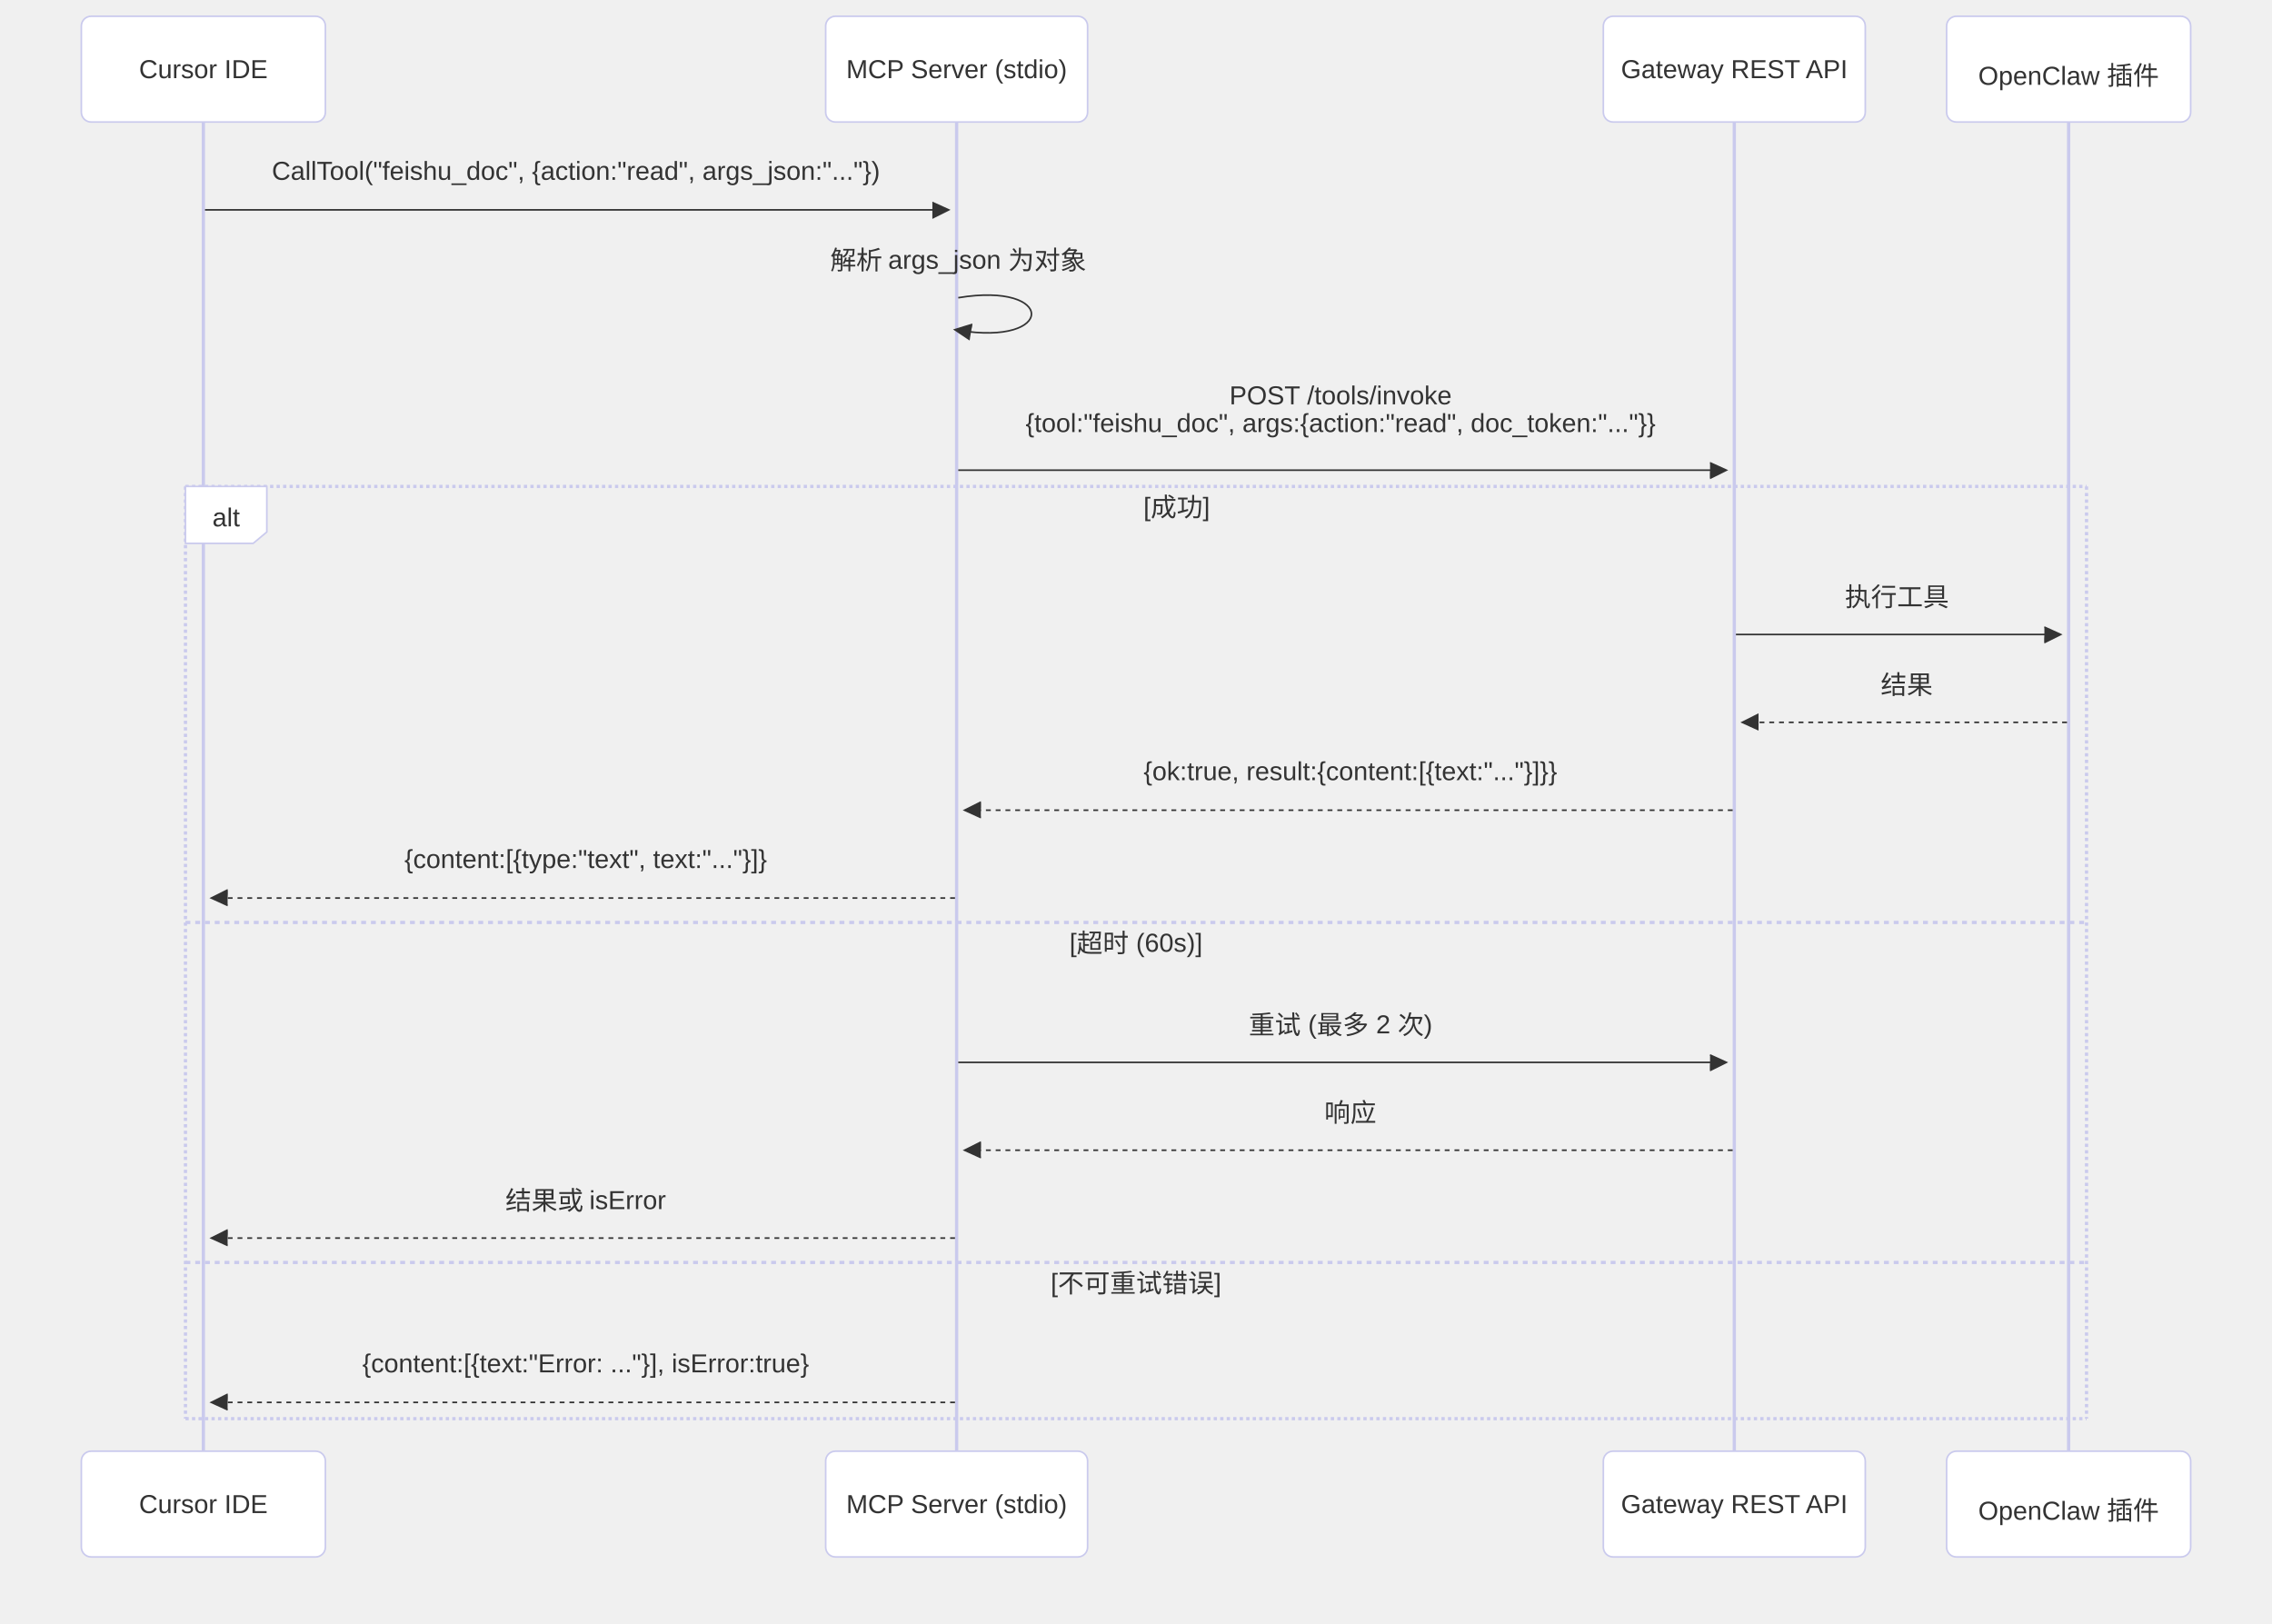
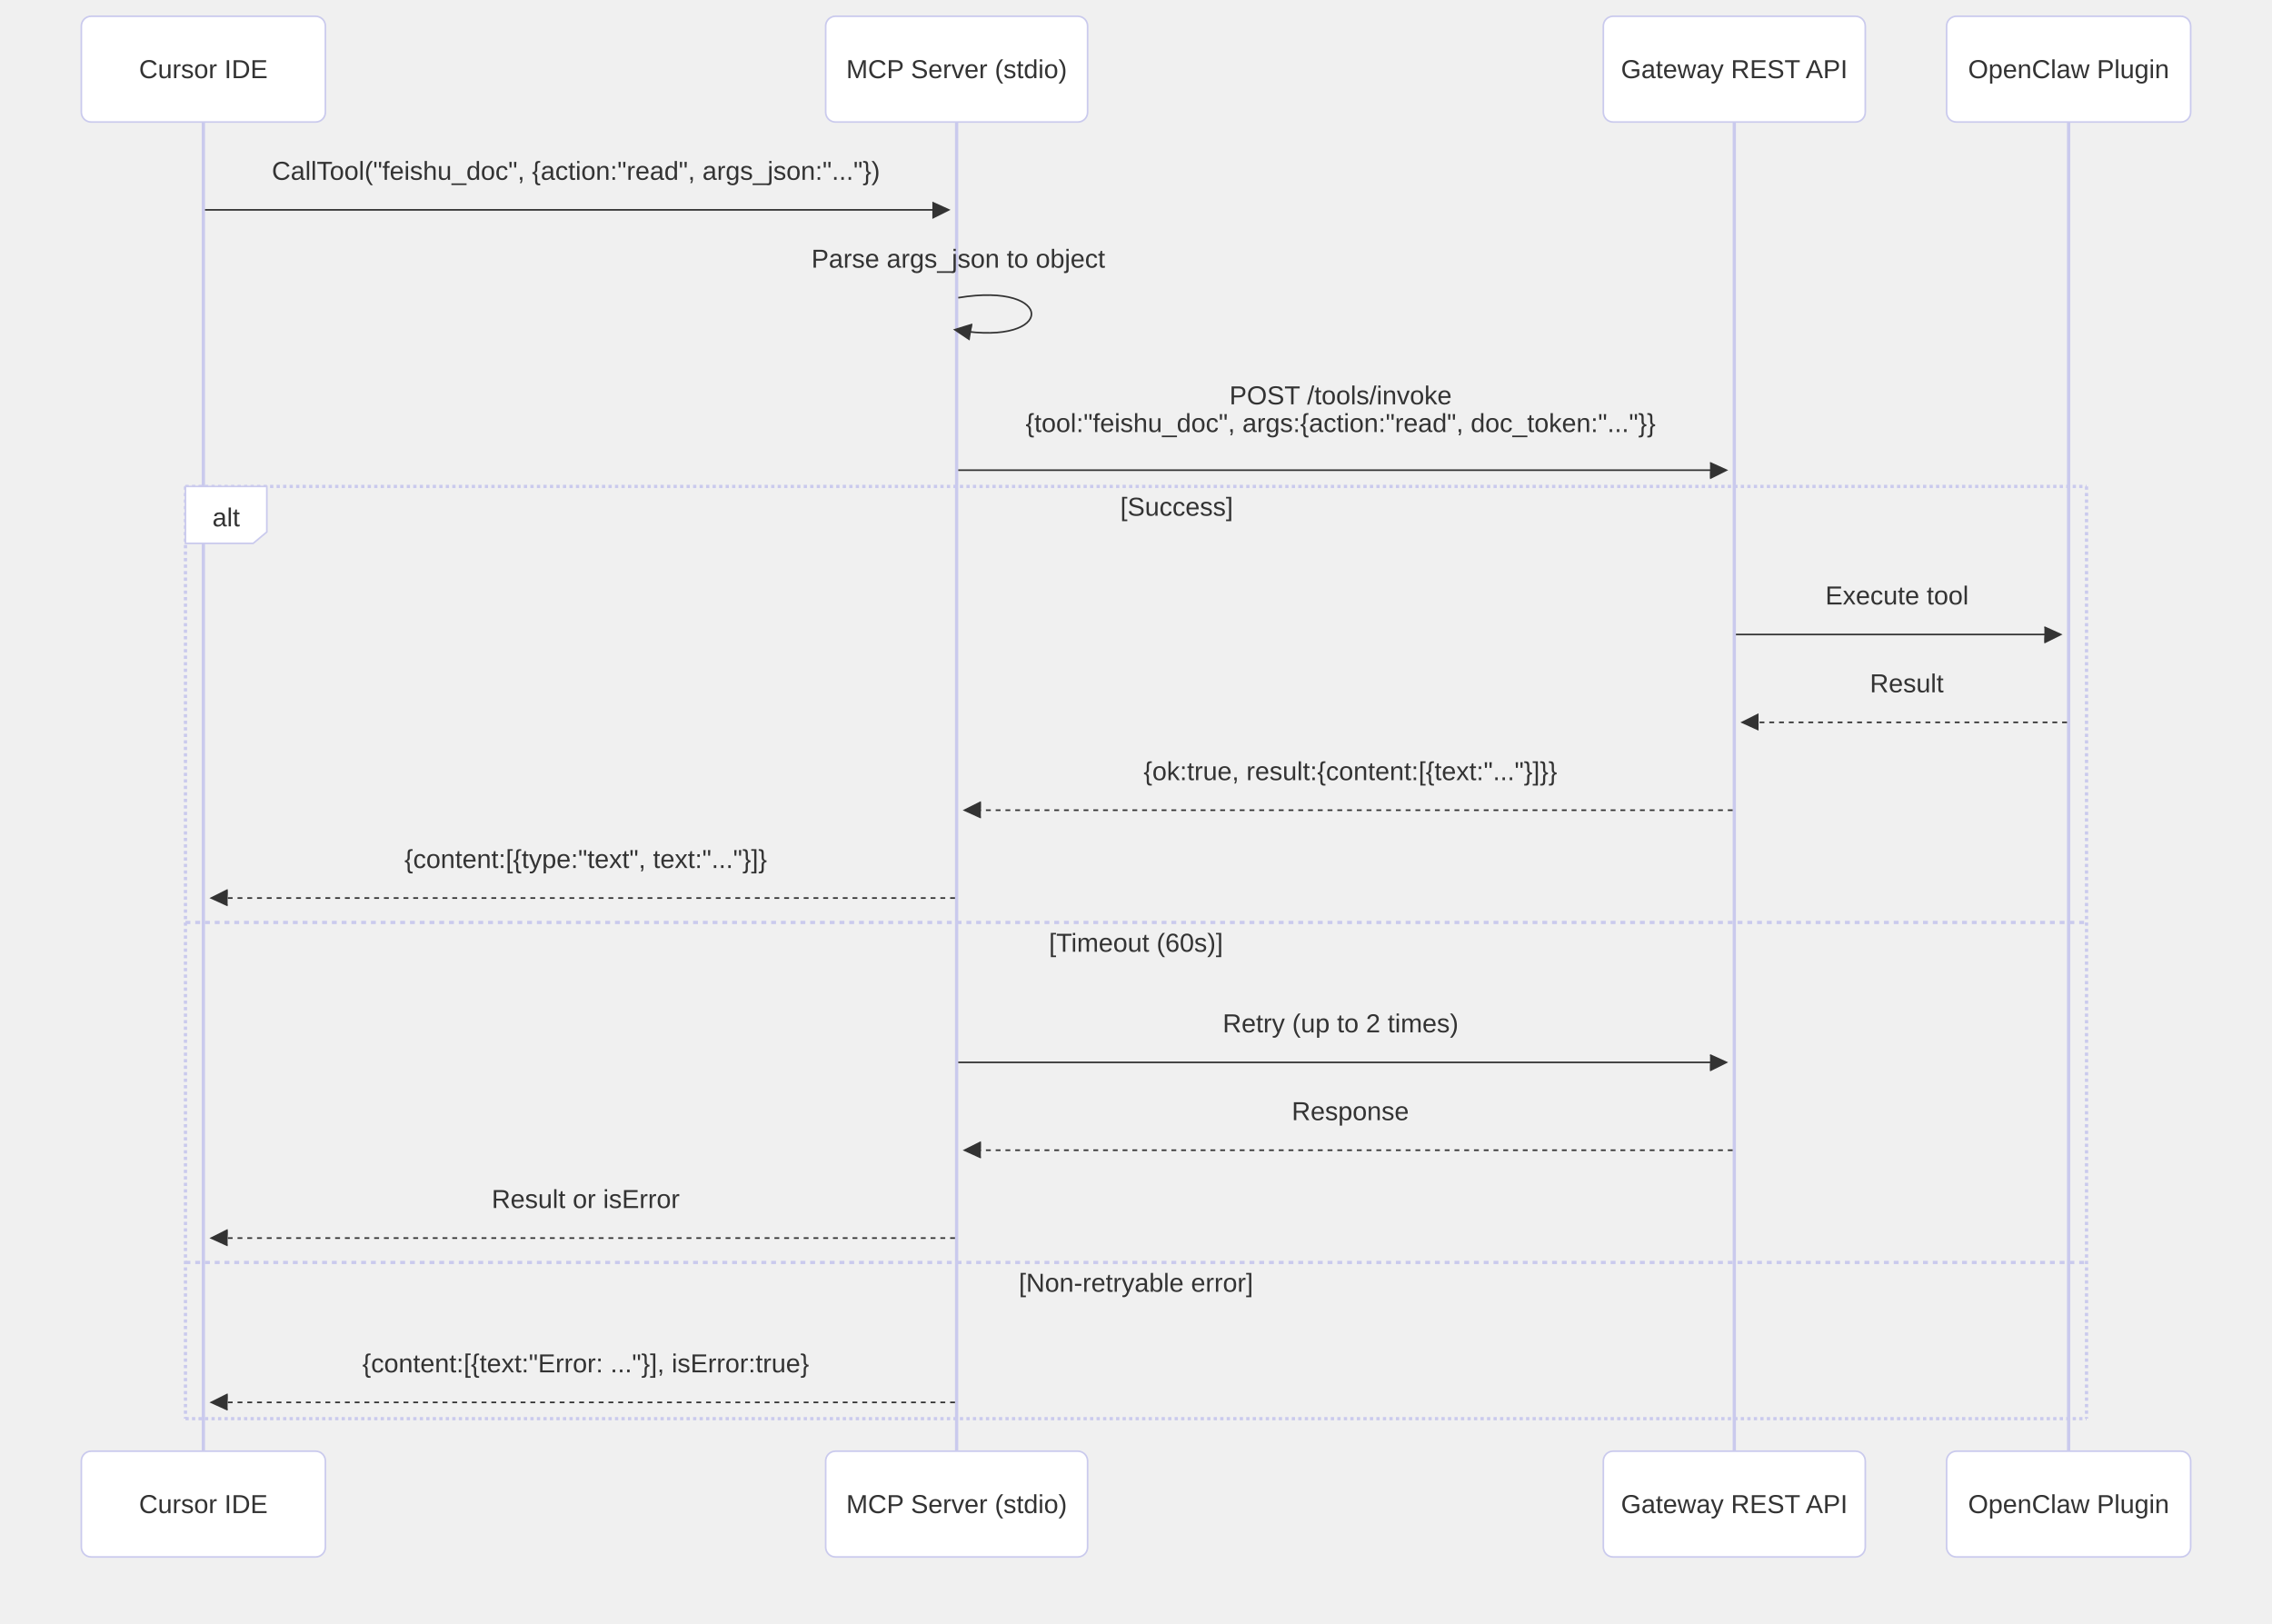
- <svg xmlns="http://www.w3.org/2000/svg" id="mermaid-97595858-494c-4d6f-bed1-f0aa201afa20" width="1396.5" style="" viewBox="-50 -10 1396.5 998" height="998">
+ <svg xmlns="http://www.w3.org/2000/svg" id="mermaid-1c41284b-ba5e-426a-b0f7-d9464cb87051" width="1396.5" style="" viewBox="-50 -10 1396.5 998" height="998">
  <g>
    <rect x="1146.5" y="882" fill="#eaeaea" stroke="#666" width="150" height="65" name="Plugin" rx="6" ry="6" class="actor actor-bottom" data-look="neo" />
    <text x="1221.5" y="914.5" dominant-baseline="central" alignment-baseline="central" class="actor actor-box" style="text-anchor: middle; font-size: 16px; font-weight: 400;">
-       <tspan x="1221.5" dy="0">OpenClaw 插件</tspan>
+       <tspan x="1221.5" dy="0">OpenClaw Plugin</tspan>
    </text>
  </g>
  <g>
    <rect x="935.5" y="882" fill="#eaeaea" stroke="#666" width="161" height="65" name="GW" rx="6" ry="6" class="actor actor-bottom" data-look="neo" />
    <text x="1016" y="914.5" dominant-baseline="central" alignment-baseline="central" class="actor actor-box" style="text-anchor: middle; font-size: 16px; font-weight: 400;">
      <tspan x="1016" dy="0">Gateway REST API</tspan>
    </text>
  </g>
  <g>
    <rect x="457.5" y="882" fill="#eaeaea" stroke="#666" width="161" height="65" name="MCP" rx="6" ry="6" class="actor actor-bottom" data-look="neo" />
    <text x="538" y="914.5" dominant-baseline="central" alignment-baseline="central" class="actor actor-box" style="text-anchor: middle; font-size: 16px; font-weight: 400;">
      <tspan x="538" dy="0">MCP Server (stdio)</tspan>
    </text>
  </g>
  <g>
    <rect x="0" y="882" fill="#eaeaea" stroke="#666" width="150" height="65" name="C" rx="6" ry="6" class="actor actor-bottom" data-look="neo" />
    <text x="75" y="914.5" dominant-baseline="central" alignment-baseline="central" class="actor actor-box" style="text-anchor: middle; font-size: 16px; font-weight: 400;">
      <tspan x="75" dy="0">Cursor IDE</tspan>
    </text>
  </g>
  <g>
    <line id="actor3" x1="1221.5" y1="65" x2="1221.5" y2="882" class="actor-line 200" stroke-width="0.5px" stroke="#999" name="Plugin" />
    <g id="root-3" data-look="neo">
      <rect x="1146.5" y="0" fill="#eaeaea" stroke="#666" width="150" height="65" name="Plugin" rx="6" ry="6" class="actor actor-top" data-look="neo" />
      <text x="1221.5" y="32.5" dominant-baseline="central" alignment-baseline="central" class="actor actor-box" style="text-anchor: middle; font-size: 16px; font-weight: 400;">
-         <tspan x="1221.5" dy="0">OpenClaw 插件</tspan>
+         <tspan x="1221.5" dy="0">OpenClaw Plugin</tspan>
      </text>
    </g>
  </g>
  <g>
    <line id="actor2" x1="1016" y1="65" x2="1016" y2="882" class="actor-line 200" stroke-width="0.5px" stroke="#999" name="GW" />
    <g id="root-2" data-look="neo">
      <rect x="935.5" y="0" fill="#eaeaea" stroke="#666" width="161" height="65" name="GW" rx="6" ry="6" class="actor actor-top" data-look="neo" />
      <text x="1016" y="32.5" dominant-baseline="central" alignment-baseline="central" class="actor actor-box" style="text-anchor: middle; font-size: 16px; font-weight: 400;">
        <tspan x="1016" dy="0">Gateway REST API</tspan>
      </text>
    </g>
  </g>
  <g>
    <line id="actor1" x1="538" y1="65" x2="538" y2="882" class="actor-line 200" stroke-width="0.5px" stroke="#999" name="MCP" />
    <g id="root-1" data-look="neo">
      <rect x="457.5" y="0" fill="#eaeaea" stroke="#666" width="161" height="65" name="MCP" rx="6" ry="6" class="actor actor-top" data-look="neo" />
      <text x="538" y="32.5" dominant-baseline="central" alignment-baseline="central" class="actor actor-box" style="text-anchor: middle; font-size: 16px; font-weight: 400;">
        <tspan x="538" dy="0">MCP Server (stdio)</tspan>
      </text>
    </g>
  </g>
  <g>
    <line id="actor0" x1="75" y1="65" x2="75" y2="882" class="actor-line 200" stroke-width="0.5px" stroke="#999" name="C" />
    <g id="root-0" data-look="neo">
      <rect x="0" y="0" fill="#eaeaea" stroke="#666" width="150" height="65" name="C" rx="6" ry="6" class="actor actor-top" data-look="neo" />
      <text x="75" y="32.5" dominant-baseline="central" alignment-baseline="central" class="actor actor-box" style="text-anchor: middle; font-size: 16px; font-weight: 400;">
        <tspan x="75" dy="0">Cursor IDE</tspan>
      </text>
    </g>
  </g>
-   <style>#mermaid-97595858-494c-4d6f-bed1-f0aa201afa20{font-family:arial,sans-serif;font-size:14px;fill:#333;}#mermaid-97595858-494c-4d6f-bed1-f0aa201afa20 .edge-animation-slow{stroke-dasharray:9,5!important;stroke-dashoffset:900;stroke-linecap:round;}#mermaid-97595858-494c-4d6f-bed1-f0aa201afa20 .edge-animation-fast{stroke-dasharray:9,5!important;stroke-dashoffset:900;stroke-linecap:round;}#mermaid-97595858-494c-4d6f-bed1-f0aa201afa20 .error-icon{fill:#ffffff;}#mermaid-97595858-494c-4d6f-bed1-f0aa201afa20 .error-text{fill:#000000;stroke:#000000;}#mermaid-97595858-494c-4d6f-bed1-f0aa201afa20 .edge-thickness-normal{stroke-width:1px;}#mermaid-97595858-494c-4d6f-bed1-f0aa201afa20 .edge-thickness-thick{stroke-width:3.5px;}#mermaid-97595858-494c-4d6f-bed1-f0aa201afa20 .edge-pattern-solid{stroke-dasharray:0;}#mermaid-97595858-494c-4d6f-bed1-f0aa201afa20 .edge-thickness-invisible{stroke-width:0;fill:none;}#mermaid-97595858-494c-4d6f-bed1-f0aa201afa20 .edge-pattern-dashed{stroke-dasharray:3;}#mermaid-97595858-494c-4d6f-bed1-f0aa201afa20 .edge-pattern-dotted{stroke-dasharray:2;}#mermaid-97595858-494c-4d6f-bed1-f0aa201afa20 .marker{fill:#000000;stroke:#000000;}#mermaid-97595858-494c-4d6f-bed1-f0aa201afa20 .marker.cross{stroke:#000000;}#mermaid-97595858-494c-4d6f-bed1-f0aa201afa20 svg{font-family:arial,sans-serif;font-size:14px;}#mermaid-97595858-494c-4d6f-bed1-f0aa201afa20 p{margin:0;}#mermaid-97595858-494c-4d6f-bed1-f0aa201afa20 .actor{stroke:hsl(240, 50%, 86.078%);fill:#ffffff;stroke-width:1;}#mermaid-97595858-494c-4d6f-bed1-f0aa201afa20 rect.actor.outer-path[data-look="neo"]{}#mermaid-97595858-494c-4d6f-bed1-f0aa201afa20 rect.note[data-look="neo"]{stroke:hsl(52.683, 60%, 73.922%);fill:#fff5ad;stroke-width:1;}#mermaid-97595858-494c-4d6f-bed1-f0aa201afa20 text.actor&gt;tspan{fill:#333;stroke:none;}#mermaid-97595858-494c-4d6f-bed1-f0aa201afa20 .actor-line{stroke:hsl(240, 50%, 86.078%);}#mermaid-97595858-494c-4d6f-bed1-f0aa201afa20 .innerArc{stroke-width:1.5;stroke-dasharray:none;}#mermaid-97595858-494c-4d6f-bed1-f0aa201afa20 .messageLine0{stroke-width:1;stroke-dasharray:none;stroke:#333;}#mermaid-97595858-494c-4d6f-bed1-f0aa201afa20 .messageLine1{stroke-width:1;stroke-dasharray:2,2;stroke:#333;}#mermaid-97595858-494c-4d6f-bed1-f0aa201afa20 #arrowhead path{fill:#333;stroke:#333;}#mermaid-97595858-494c-4d6f-bed1-f0aa201afa20 .sequenceNumber{fill:#ffffff;}#mermaid-97595858-494c-4d6f-bed1-f0aa201afa20 #sequencenumber{fill:#333;}#mermaid-97595858-494c-4d6f-bed1-f0aa201afa20 #crosshead path{fill:#333;stroke:#333;}#mermaid-97595858-494c-4d6f-bed1-f0aa201afa20 .messageText{fill:#333;stroke:none;}#mermaid-97595858-494c-4d6f-bed1-f0aa201afa20 .labelBox{stroke:hsl(240, 50%, 86.078%);fill:#ffffff;}#mermaid-97595858-494c-4d6f-bed1-f0aa201afa20 .labelText,#mermaid-97595858-494c-4d6f-bed1-f0aa201afa20 .labelText&gt;tspan{fill:#333;stroke:none;}#mermaid-97595858-494c-4d6f-bed1-f0aa201afa20 .loopText,#mermaid-97595858-494c-4d6f-bed1-f0aa201afa20 .loopText&gt;tspan{fill:#333;stroke:none;}#mermaid-97595858-494c-4d6f-bed1-f0aa201afa20 .loopLine{stroke-width:2px;stroke-dasharray:2,2;stroke:hsl(240, 50%, 86.078%);fill:hsl(240, 50%, 86.078%);}#mermaid-97595858-494c-4d6f-bed1-f0aa201afa20 .note{stroke:hsl(52.683, 60%, 73.922%);fill:#fff5ad;}#mermaid-97595858-494c-4d6f-bed1-f0aa201afa20 .noteText,#mermaid-97595858-494c-4d6f-bed1-f0aa201afa20 .noteText&gt;tspan{fill:#333;stroke:none;font-weight:normal;}#mermaid-97595858-494c-4d6f-bed1-f0aa201afa20 .activation0{fill:#E9E9F1;stroke:hsl(240, 22.222%, 82.941%);}#mermaid-97595858-494c-4d6f-bed1-f0aa201afa20 .activation1{fill:#E9E9F1;stroke:hsl(240, 22.222%, 82.941%);}#mermaid-97595858-494c-4d6f-bed1-f0aa201afa20 .activation2{fill:#E9E9F1;stroke:hsl(240, 22.222%, 82.941%);}#mermaid-97595858-494c-4d6f-bed1-f0aa201afa20 .actorPopupMenu{position:absolute;}#mermaid-97595858-494c-4d6f-bed1-f0aa201afa20 .actorPopupMenuPanel{position:absolute;fill:#ffffff;box-shadow:0px 8px 16px 0px #000000;}#mermaid-97595858-494c-4d6f-bed1-f0aa201afa20 .actor-man circle,#mermaid-97595858-494c-4d6f-bed1-f0aa201afa20 line{fill:#ffffff;stroke-width:2px;}#mermaid-97595858-494c-4d6f-bed1-f0aa201afa20 g rect.rect{stroke:#000000;stroke-width:1;}#mermaid-97595858-494c-4d6f-bed1-f0aa201afa20 .node .neo-node{stroke:#000000;}#mermaid-97595858-494c-4d6f-bed1-f0aa201afa20 [data-look="neo"].node rect,#mermaid-97595858-494c-4d6f-bed1-f0aa201afa20 [data-look="neo"].cluster rect,#mermaid-97595858-494c-4d6f-bed1-f0aa201afa20 [data-look="neo"].node polygon{stroke:url(#mermaid-97595858-494c-4d6f-bed1-f0aa201afa20-gradient);}#mermaid-97595858-494c-4d6f-bed1-f0aa201afa20 [data-look="neo"].node path{stroke:url(#mermaid-97595858-494c-4d6f-bed1-f0aa201afa20-gradient);stroke-width:1;}#mermaid-97595858-494c-4d6f-bed1-f0aa201afa20 [data-look="neo"].node .outer-path{}#mermaid-97595858-494c-4d6f-bed1-f0aa201afa20 [data-look="neo"].node .neo-line path{stroke:#000000;}#mermaid-97595858-494c-4d6f-bed1-f0aa201afa20 [data-look="neo"].node circle{stroke:url(#mermaid-97595858-494c-4d6f-bed1-f0aa201afa20-gradient);}#mermaid-97595858-494c-4d6f-bed1-f0aa201afa20 [data-look="neo"].node circle .state-start{fill:#000000;}#mermaid-97595858-494c-4d6f-bed1-f0aa201afa20 [data-look="neo"].statediagram-cluster rect{fill:#ffffff;stroke:url(#mermaid-97595858-494c-4d6f-bed1-f0aa201afa20-gradient);stroke-width:1;}#mermaid-97595858-494c-4d6f-bed1-f0aa201afa20 [data-look="neo"].icon-shape .icon{fill:url(#mermaid-97595858-494c-4d6f-bed1-f0aa201afa20-gradient);}#mermaid-97595858-494c-4d6f-bed1-f0aa201afa20 [data-look="neo"].icon-shape .icon-neo path{stroke:url(#mermaid-97595858-494c-4d6f-bed1-f0aa201afa20-gradient);}#mermaid-97595858-494c-4d6f-bed1-f0aa201afa20 :root{--mermaid-font-family:"trebuchet ms",verdana,arial,sans-serif;}</style>
+   <style>#mermaid-1c41284b-ba5e-426a-b0f7-d9464cb87051{font-family:arial,sans-serif;font-size:14px;fill:#333;}#mermaid-1c41284b-ba5e-426a-b0f7-d9464cb87051 .edge-animation-slow{stroke-dasharray:9,5!important;stroke-dashoffset:900;stroke-linecap:round;}#mermaid-1c41284b-ba5e-426a-b0f7-d9464cb87051 .edge-animation-fast{stroke-dasharray:9,5!important;stroke-dashoffset:900;stroke-linecap:round;}#mermaid-1c41284b-ba5e-426a-b0f7-d9464cb87051 .error-icon{fill:#ffffff;}#mermaid-1c41284b-ba5e-426a-b0f7-d9464cb87051 .error-text{fill:#000000;stroke:#000000;}#mermaid-1c41284b-ba5e-426a-b0f7-d9464cb87051 .edge-thickness-normal{stroke-width:1px;}#mermaid-1c41284b-ba5e-426a-b0f7-d9464cb87051 .edge-thickness-thick{stroke-width:3.5px;}#mermaid-1c41284b-ba5e-426a-b0f7-d9464cb87051 .edge-pattern-solid{stroke-dasharray:0;}#mermaid-1c41284b-ba5e-426a-b0f7-d9464cb87051 .edge-thickness-invisible{stroke-width:0;fill:none;}#mermaid-1c41284b-ba5e-426a-b0f7-d9464cb87051 .edge-pattern-dashed{stroke-dasharray:3;}#mermaid-1c41284b-ba5e-426a-b0f7-d9464cb87051 .edge-pattern-dotted{stroke-dasharray:2;}#mermaid-1c41284b-ba5e-426a-b0f7-d9464cb87051 .marker{fill:#000000;stroke:#000000;}#mermaid-1c41284b-ba5e-426a-b0f7-d9464cb87051 .marker.cross{stroke:#000000;}#mermaid-1c41284b-ba5e-426a-b0f7-d9464cb87051 svg{font-family:arial,sans-serif;font-size:14px;}#mermaid-1c41284b-ba5e-426a-b0f7-d9464cb87051 p{margin:0;}#mermaid-1c41284b-ba5e-426a-b0f7-d9464cb87051 .actor{stroke:hsl(240, 50%, 86.078%);fill:#ffffff;stroke-width:1;}#mermaid-1c41284b-ba5e-426a-b0f7-d9464cb87051 rect.actor.outer-path[data-look="neo"]{}#mermaid-1c41284b-ba5e-426a-b0f7-d9464cb87051 rect.note[data-look="neo"]{stroke:hsl(52.683, 60%, 73.922%);fill:#fff5ad;stroke-width:1;}#mermaid-1c41284b-ba5e-426a-b0f7-d9464cb87051 text.actor&gt;tspan{fill:#333;stroke:none;}#mermaid-1c41284b-ba5e-426a-b0f7-d9464cb87051 .actor-line{stroke:hsl(240, 50%, 86.078%);}#mermaid-1c41284b-ba5e-426a-b0f7-d9464cb87051 .innerArc{stroke-width:1.5;stroke-dasharray:none;}#mermaid-1c41284b-ba5e-426a-b0f7-d9464cb87051 .messageLine0{stroke-width:1;stroke-dasharray:none;stroke:#333;}#mermaid-1c41284b-ba5e-426a-b0f7-d9464cb87051 .messageLine1{stroke-width:1;stroke-dasharray:2,2;stroke:#333;}#mermaid-1c41284b-ba5e-426a-b0f7-d9464cb87051 #arrowhead path{fill:#333;stroke:#333;}#mermaid-1c41284b-ba5e-426a-b0f7-d9464cb87051 .sequenceNumber{fill:#ffffff;}#mermaid-1c41284b-ba5e-426a-b0f7-d9464cb87051 #sequencenumber{fill:#333;}#mermaid-1c41284b-ba5e-426a-b0f7-d9464cb87051 #crosshead path{fill:#333;stroke:#333;}#mermaid-1c41284b-ba5e-426a-b0f7-d9464cb87051 .messageText{fill:#333;stroke:none;}#mermaid-1c41284b-ba5e-426a-b0f7-d9464cb87051 .labelBox{stroke:hsl(240, 50%, 86.078%);fill:#ffffff;}#mermaid-1c41284b-ba5e-426a-b0f7-d9464cb87051 .labelText,#mermaid-1c41284b-ba5e-426a-b0f7-d9464cb87051 .labelText&gt;tspan{fill:#333;stroke:none;}#mermaid-1c41284b-ba5e-426a-b0f7-d9464cb87051 .loopText,#mermaid-1c41284b-ba5e-426a-b0f7-d9464cb87051 .loopText&gt;tspan{fill:#333;stroke:none;}#mermaid-1c41284b-ba5e-426a-b0f7-d9464cb87051 .loopLine{stroke-width:2px;stroke-dasharray:2,2;stroke:hsl(240, 50%, 86.078%);fill:hsl(240, 50%, 86.078%);}#mermaid-1c41284b-ba5e-426a-b0f7-d9464cb87051 .note{stroke:hsl(52.683, 60%, 73.922%);fill:#fff5ad;}#mermaid-1c41284b-ba5e-426a-b0f7-d9464cb87051 .noteText,#mermaid-1c41284b-ba5e-426a-b0f7-d9464cb87051 .noteText&gt;tspan{fill:#333;stroke:none;font-weight:normal;}#mermaid-1c41284b-ba5e-426a-b0f7-d9464cb87051 .activation0{fill:#E9E9F1;stroke:hsl(240, 22.222%, 82.941%);}#mermaid-1c41284b-ba5e-426a-b0f7-d9464cb87051 .activation1{fill:#E9E9F1;stroke:hsl(240, 22.222%, 82.941%);}#mermaid-1c41284b-ba5e-426a-b0f7-d9464cb87051 .activation2{fill:#E9E9F1;stroke:hsl(240, 22.222%, 82.941%);}#mermaid-1c41284b-ba5e-426a-b0f7-d9464cb87051 .actorPopupMenu{position:absolute;}#mermaid-1c41284b-ba5e-426a-b0f7-d9464cb87051 .actorPopupMenuPanel{position:absolute;fill:#ffffff;box-shadow:0px 8px 16px 0px #000000;}#mermaid-1c41284b-ba5e-426a-b0f7-d9464cb87051 .actor-man circle,#mermaid-1c41284b-ba5e-426a-b0f7-d9464cb87051 line{fill:#ffffff;stroke-width:2px;}#mermaid-1c41284b-ba5e-426a-b0f7-d9464cb87051 g rect.rect{stroke:#000000;stroke-width:1;}#mermaid-1c41284b-ba5e-426a-b0f7-d9464cb87051 .node .neo-node{stroke:#000000;}#mermaid-1c41284b-ba5e-426a-b0f7-d9464cb87051 [data-look="neo"].node rect,#mermaid-1c41284b-ba5e-426a-b0f7-d9464cb87051 [data-look="neo"].cluster rect,#mermaid-1c41284b-ba5e-426a-b0f7-d9464cb87051 [data-look="neo"].node polygon{stroke:url(#mermaid-1c41284b-ba5e-426a-b0f7-d9464cb87051-gradient);}#mermaid-1c41284b-ba5e-426a-b0f7-d9464cb87051 [data-look="neo"].node path{stroke:url(#mermaid-1c41284b-ba5e-426a-b0f7-d9464cb87051-gradient);stroke-width:1;}#mermaid-1c41284b-ba5e-426a-b0f7-d9464cb87051 [data-look="neo"].node .outer-path{}#mermaid-1c41284b-ba5e-426a-b0f7-d9464cb87051 [data-look="neo"].node .neo-line path{stroke:#000000;}#mermaid-1c41284b-ba5e-426a-b0f7-d9464cb87051 [data-look="neo"].node circle{stroke:url(#mermaid-1c41284b-ba5e-426a-b0f7-d9464cb87051-gradient);}#mermaid-1c41284b-ba5e-426a-b0f7-d9464cb87051 [data-look="neo"].node circle .state-start{fill:#000000;}#mermaid-1c41284b-ba5e-426a-b0f7-d9464cb87051 [data-look="neo"].statediagram-cluster rect{fill:#ffffff;stroke:url(#mermaid-1c41284b-ba5e-426a-b0f7-d9464cb87051-gradient);stroke-width:1;}#mermaid-1c41284b-ba5e-426a-b0f7-d9464cb87051 [data-look="neo"].icon-shape .icon{fill:url(#mermaid-1c41284b-ba5e-426a-b0f7-d9464cb87051-gradient);}#mermaid-1c41284b-ba5e-426a-b0f7-d9464cb87051 [data-look="neo"].icon-shape .icon-neo path{stroke:url(#mermaid-1c41284b-ba5e-426a-b0f7-d9464cb87051-gradient);}#mermaid-1c41284b-ba5e-426a-b0f7-d9464cb87051 :root{--mermaid-font-family:"trebuchet ms",verdana,arial,sans-serif;}</style>
  <g />
  <defs>
    <symbol id="computer" width="24" height="24">
      <path transform="scale(.5)" d="M2 2v13h20v-13h-20zm18 11h-16v-9h16v9zm-10.228 6l.466-1h3.524l.467 1h-4.457zm14.228 3h-24l2-6h2.104l-1.33 4h18.45l-1.297-4h2.073l2 6zm-5-10h-14v-7h14v7z" />
    </symbol>
  </defs>
  <defs>
    <symbol id="database" fill-rule="evenodd" clip-rule="evenodd">
      <path transform="scale(.5)" d="M12.258.001l.256.004.255.005.253.008.251.01.249.012.247.015.246.016.242.019.241.02.239.023.236.024.233.027.231.028.229.031.225.032.223.034.22.036.217.038.214.04.211.041.208.043.205.045.201.046.198.048.194.05.191.051.187.053.183.054.18.056.175.057.172.059.168.06.163.061.16.063.155.064.15.066.074.033.073.033.071.034.07.034.069.035.068.035.067.035.066.035.064.036.064.036.062.036.06.036.06.037.058.037.058.037.055.038.055.038.053.038.052.038.051.039.05.039.048.039.047.039.045.04.044.04.043.04.041.04.04.041.039.041.037.041.036.041.034.041.033.042.032.042.03.042.029.042.027.042.026.043.024.043.023.043.021.043.02.043.018.044.017.043.015.044.013.044.012.044.011.045.009.044.007.045.006.045.004.045.002.045.001.045v17l-.001.045-.002.045-.004.045-.006.045-.007.045-.009.044-.011.045-.012.044-.013.044-.015.044-.017.043-.018.044-.02.043-.021.043-.023.043-.024.043-.026.043-.027.042-.029.042-.03.042-.032.042-.033.042-.034.041-.036.041-.037.041-.039.041-.04.041-.041.04-.043.04-.044.04-.045.04-.047.039-.048.039-.05.039-.051.039-.052.038-.053.038-.055.038-.055.038-.058.037-.058.037-.06.037-.06.036-.062.036-.064.036-.064.036-.066.035-.067.035-.068.035-.069.035-.07.034-.071.034-.073.033-.074.033-.15.066-.155.064-.16.063-.163.061-.168.06-.172.059-.175.057-.18.056-.183.054-.187.053-.191.051-.194.05-.198.048-.201.046-.205.045-.208.043-.211.041-.214.04-.217.038-.22.036-.223.034-.225.032-.229.031-.231.028-.233.027-.236.024-.239.023-.241.02-.242.019-.246.016-.247.015-.249.012-.251.01-.253.008-.255.005-.256.004-.258.001-.258-.001-.256-.004-.255-.005-.253-.008-.251-.01-.249-.012-.247-.015-.245-.016-.243-.019-.241-.02-.238-.023-.236-.024-.234-.027-.231-.028-.228-.031-.226-.032-.223-.034-.22-.036-.217-.038-.214-.04-.211-.041-.208-.043-.204-.045-.201-.046-.198-.048-.195-.05-.19-.051-.187-.053-.184-.054-.179-.056-.176-.057-.172-.059-.167-.06-.164-.061-.159-.063-.155-.064-.151-.066-.074-.033-.072-.033-.072-.034-.07-.034-.069-.035-.068-.035-.067-.035-.066-.035-.064-.036-.063-.036-.062-.036-.061-.036-.06-.037-.058-.037-.057-.037-.056-.038-.055-.038-.053-.038-.052-.038-.051-.039-.049-.039-.049-.039-.046-.039-.046-.04-.044-.04-.043-.04-.041-.04-.04-.041-.039-.041-.037-.041-.036-.041-.034-.041-.033-.042-.032-.042-.03-.042-.029-.042-.027-.042-.026-.043-.024-.043-.023-.043-.021-.043-.02-.043-.018-.044-.017-.043-.015-.044-.013-.044-.012-.044-.011-.045-.009-.044-.007-.045-.006-.045-.004-.045-.002-.045-.001-.045v-17l.001-.045.002-.045.004-.045.006-.045.007-.045.009-.044.011-.045.012-.044.013-.044.015-.044.017-.043.018-.044.02-.043.021-.043.023-.043.024-.043.026-.043.027-.042.029-.042.03-.042.032-.042.033-.042.034-.041.036-.041.037-.041.039-.041.04-.041.041-.04.043-.04.044-.04.046-.04.046-.039.049-.039.049-.039.051-.039.052-.038.053-.038.055-.038.056-.038.057-.037.058-.037.06-.037.061-.036.062-.036.063-.036.064-.036.066-.035.067-.035.068-.035.069-.035.07-.034.072-.034.072-.033.074-.033.151-.066.155-.064.159-.063.164-.061.167-.06.172-.059.176-.057.179-.056.184-.054.187-.053.19-.051.195-.05.198-.048.201-.046.204-.045.208-.043.211-.041.214-.04.217-.038.22-.036.223-.034.226-.032.228-.031.231-.028.234-.027.236-.024.238-.023.241-.02.243-.019.245-.016.247-.015.249-.012.251-.01.253-.008.255-.005.256-.004.258-.001.258.001zm-9.258 20.499v.01l.001.021.003.021.004.022.005.021.006.022.007.022.009.023.01.022.011.023.012.023.013.023.015.023.016.024.017.023.018.024.019.024.021.024.022.025.023.024.024.025.052.049.056.05.061.051.066.051.07.051.075.051.079.052.084.052.088.052.092.052.097.052.102.051.105.052.11.052.114.051.119.051.123.051.127.05.131.05.135.05.139.048.144.049.147.047.152.047.155.047.16.045.163.045.167.043.171.043.176.041.178.041.183.039.187.039.19.037.194.035.197.035.202.033.204.031.209.03.212.029.216.027.219.025.222.024.226.021.23.02.233.018.236.016.24.015.243.012.246.01.249.008.253.005.256.004.259.001.26-.001.257-.004.254-.005.25-.008.247-.011.244-.012.241-.014.237-.016.233-.018.231-.021.226-.021.224-.024.22-.026.216-.027.212-.028.21-.031.205-.031.202-.034.198-.034.194-.036.191-.037.187-.039.183-.04.179-.04.175-.042.172-.043.168-.044.163-.045.16-.046.155-.046.152-.047.148-.048.143-.049.139-.049.136-.05.131-.05.126-.05.123-.051.118-.052.114-.051.11-.052.106-.052.101-.052.096-.052.092-.052.088-.053.083-.051.079-.052.074-.052.07-.051.065-.051.06-.051.056-.05.051-.05.023-.024.023-.025.021-.024.02-.024.019-.024.018-.024.017-.024.015-.023.014-.024.013-.023.012-.023.01-.023.01-.022.008-.022.006-.022.006-.022.004-.022.004-.021.001-.021.001-.021v-4.127l-.077.055-.08.053-.083.054-.085.053-.087.052-.09.052-.093.051-.095.05-.097.05-.1.049-.102.049-.105.048-.106.047-.109.047-.111.046-.114.045-.115.045-.118.044-.12.043-.122.042-.124.042-.126.041-.128.04-.13.04-.132.038-.134.038-.135.037-.138.037-.139.035-.142.035-.143.034-.144.033-.147.032-.148.031-.15.03-.151.03-.153.029-.154.027-.156.027-.158.026-.159.025-.161.024-.162.023-.163.022-.165.021-.166.02-.167.019-.169.018-.169.017-.171.016-.173.015-.173.014-.175.013-.175.012-.177.011-.178.01-.179.008-.179.008-.181.006-.182.005-.182.004-.184.003-.184.002h-.37l-.184-.002-.184-.003-.182-.004-.182-.005-.181-.006-.179-.008-.179-.008-.178-.01-.176-.011-.176-.012-.175-.013-.173-.014-.172-.015-.171-.016-.17-.017-.169-.018-.167-.019-.166-.02-.165-.021-.163-.022-.162-.023-.161-.024-.159-.025-.157-.026-.156-.027-.155-.027-.153-.029-.151-.03-.15-.03-.148-.031-.146-.032-.145-.033-.143-.034-.141-.035-.14-.035-.137-.037-.136-.037-.134-.038-.132-.038-.13-.04-.128-.04-.126-.041-.124-.042-.122-.042-.12-.044-.117-.043-.116-.045-.113-.045-.112-.046-.109-.047-.106-.047-.105-.048-.102-.049-.1-.049-.097-.05-.095-.05-.093-.052-.09-.051-.087-.052-.085-.053-.083-.054-.08-.054-.077-.054v4.127zm0-5.654v.011l.001.021.003.021.004.021.005.022.006.022.007.022.009.022.01.022.011.023.012.023.013.023.015.024.016.023.017.024.018.024.019.024.021.024.022.024.023.025.024.024.052.05.056.05.061.05.066.051.07.051.075.052.079.051.084.052.088.052.092.052.097.052.102.052.105.052.11.051.114.051.119.052.123.05.127.051.131.05.135.049.139.049.144.048.147.048.152.047.155.046.16.045.163.045.167.044.171.042.176.042.178.04.183.04.187.038.19.037.194.036.197.034.202.033.204.032.209.03.212.028.216.027.219.025.222.024.226.022.23.02.233.018.236.016.24.014.243.012.246.01.249.008.253.006.256.003.259.001.26-.001.257-.003.254-.006.25-.008.247-.01.244-.012.241-.015.237-.016.233-.018.231-.02.226-.022.224-.024.22-.025.216-.027.212-.029.21-.03.205-.032.202-.033.198-.035.194-.036.191-.037.187-.039.183-.039.179-.041.175-.042.172-.043.168-.044.163-.045.16-.045.155-.047.152-.047.148-.048.143-.048.139-.05.136-.049.131-.05.126-.051.123-.051.118-.051.114-.052.11-.052.106-.052.101-.052.096-.052.092-.052.088-.052.083-.052.079-.052.074-.051.07-.052.065-.051.06-.05.056-.051.051-.049.023-.025.023-.024.021-.025.02-.024.019-.024.018-.024.017-.024.015-.023.014-.023.013-.024.012-.022.01-.023.01-.023.008-.022.006-.022.006-.022.004-.021.004-.022.001-.021.001-.021v-4.139l-.077.054-.08.054-.083.054-.085.052-.087.053-.09.051-.093.051-.095.051-.097.05-.1.049-.102.049-.105.048-.106.047-.109.047-.111.046-.114.045-.115.044-.118.044-.12.044-.122.042-.124.042-.126.041-.128.04-.13.039-.132.039-.134.038-.135.037-.138.036-.139.036-.142.035-.143.033-.144.033-.147.033-.148.031-.15.03-.151.03-.153.028-.154.028-.156.027-.158.026-.159.025-.161.024-.162.023-.163.022-.165.021-.166.02-.167.019-.169.018-.169.017-.171.016-.173.015-.173.014-.175.013-.175.012-.177.011-.178.009-.179.009-.179.007-.181.007-.182.005-.182.004-.184.003-.184.002h-.37l-.184-.002-.184-.003-.182-.004-.182-.005-.181-.007-.179-.007-.179-.009-.178-.009-.176-.011-.176-.012-.175-.013-.173-.014-.172-.015-.171-.016-.17-.017-.169-.018-.167-.019-.166-.02-.165-.021-.163-.022-.162-.023-.161-.024-.159-.025-.157-.026-.156-.027-.155-.028-.153-.028-.151-.03-.15-.03-.148-.031-.146-.033-.145-.033-.143-.033-.141-.035-.14-.036-.137-.036-.136-.037-.134-.038-.132-.039-.13-.039-.128-.04-.126-.041-.124-.042-.122-.043-.12-.043-.117-.044-.116-.044-.113-.046-.112-.046-.109-.046-.106-.047-.105-.048-.102-.049-.1-.049-.097-.05-.095-.051-.093-.051-.09-.051-.087-.053-.085-.052-.083-.054-.08-.054-.077-.054v4.139zm0-5.666v.011l.001.02.003.022.004.021.005.022.006.021.007.022.009.023.01.022.011.023.012.023.013.023.015.023.016.024.017.024.018.023.019.024.021.025.022.024.023.024.024.025.052.05.056.05.061.05.066.051.07.051.075.052.079.051.084.052.088.052.092.052.097.052.102.052.105.051.11.052.114.051.119.051.123.051.127.05.131.05.135.05.139.049.144.048.147.048.152.047.155.046.16.045.163.045.167.043.171.043.176.042.178.04.183.04.187.038.19.037.194.036.197.034.202.033.204.032.209.03.212.028.216.027.219.025.222.024.226.021.23.02.233.018.236.017.24.014.243.012.246.01.249.008.253.006.256.003.259.001.26-.001.257-.003.254-.006.25-.008.247-.01.244-.013.241-.014.237-.016.233-.018.231-.02.226-.022.224-.024.22-.025.216-.027.212-.029.21-.03.205-.032.202-.033.198-.035.194-.036.191-.037.187-.039.183-.039.179-.041.175-.042.172-.043.168-.044.163-.045.16-.045.155-.047.152-.047.148-.048.143-.049.139-.049.136-.049.131-.051.126-.05.123-.051.118-.052.114-.051.11-.052.106-.052.101-.052.096-.052.092-.052.088-.052.083-.052.079-.052.074-.052.07-.051.065-.051.06-.051.056-.05.051-.049.023-.025.023-.025.021-.024.02-.024.019-.024.018-.024.017-.024.015-.023.014-.024.013-.023.012-.023.01-.022.01-.023.008-.022.006-.022.006-.022.004-.022.004-.021.001-.021.001-.021v-4.153l-.077.054-.08.054-.083.053-.085.053-.087.053-.09.051-.093.051-.095.051-.097.05-.1.049-.102.048-.105.048-.106.048-.109.046-.111.046-.114.046-.115.044-.118.044-.12.043-.122.043-.124.042-.126.041-.128.04-.13.039-.132.039-.134.038-.135.037-.138.036-.139.036-.142.034-.143.034-.144.033-.147.032-.148.032-.15.03-.151.03-.153.028-.154.028-.156.027-.158.026-.159.024-.161.024-.162.023-.163.023-.165.021-.166.02-.167.019-.169.018-.169.017-.171.016-.173.015-.173.014-.175.013-.175.012-.177.01-.178.01-.179.009-.179.007-.181.006-.182.006-.182.004-.184.003-.184.001-.185.001-.185-.001-.184-.001-.184-.003-.182-.004-.182-.006-.181-.006-.179-.007-.179-.009-.178-.01-.176-.01-.176-.012-.175-.013-.173-.014-.172-.015-.171-.016-.17-.017-.169-.018-.167-.019-.166-.02-.165-.021-.163-.023-.162-.023-.161-.024-.159-.024-.157-.026-.156-.027-.155-.028-.153-.028-.151-.03-.15-.03-.148-.032-.146-.032-.145-.033-.143-.034-.141-.034-.14-.036-.137-.036-.136-.037-.134-.038-.132-.039-.13-.039-.128-.041-.126-.041-.124-.041-.122-.043-.12-.043-.117-.044-.116-.044-.113-.046-.112-.046-.109-.046-.106-.048-.105-.048-.102-.048-.1-.05-.097-.049-.095-.051-.093-.051-.09-.052-.087-.052-.085-.053-.083-.053-.08-.054-.077-.054v4.153zm8.74-8.179l-.257.004-.254.005-.25.008-.247.011-.244.012-.241.014-.237.016-.233.018-.231.021-.226.022-.224.023-.22.026-.216.027-.212.028-.21.031-.205.032-.202.033-.198.034-.194.036-.191.038-.187.038-.183.04-.179.041-.175.042-.172.043-.168.043-.163.045-.16.046-.155.046-.152.048-.148.048-.143.048-.139.049-.136.05-.131.05-.126.051-.123.051-.118.051-.114.052-.11.052-.106.052-.101.052-.096.052-.092.052-.088.052-.083.052-.079.052-.074.051-.07.052-.065.051-.06.05-.056.05-.051.05-.023.025-.023.024-.021.024-.02.025-.019.024-.018.024-.017.023-.015.024-.014.023-.013.023-.012.023-.01.023-.01.022-.008.022-.006.023-.006.021-.004.022-.004.021-.001.021-.001.021.001.021.001.021.004.021.004.022.006.021.006.023.008.022.01.022.01.023.012.023.013.023.014.023.015.024.017.023.018.024.019.024.02.025.021.024.023.024.023.025.051.05.056.05.06.05.065.051.07.052.074.051.079.052.083.052.088.052.092.052.096.052.101.052.106.052.11.052.114.052.118.051.123.051.126.051.131.05.136.05.139.049.143.048.148.048.152.048.155.046.16.046.163.045.168.043.172.043.175.042.179.041.183.04.187.038.191.038.194.036.198.034.202.033.205.032.21.031.212.028.216.027.22.026.224.023.226.022.231.021.233.018.237.016.241.014.244.012.247.011.25.008.254.005.257.004.26.001.26-.001.257-.004.254-.005.25-.008.247-.011.244-.012.241-.014.237-.016.233-.018.231-.021.226-.022.224-.023.22-.026.216-.027.212-.028.21-.031.205-.032.202-.033.198-.034.194-.036.191-.038.187-.038.183-.04.179-.041.175-.042.172-.043.168-.043.163-.045.16-.046.155-.046.152-.048.148-.048.143-.048.139-.049.136-.05.131-.05.126-.051.123-.051.118-.051.114-.052.11-.052.106-.052.101-.052.096-.052.092-.052.088-.052.083-.052.079-.052.074-.051.07-.052.065-.051.06-.05.056-.05.051-.05.023-.025.023-.024.021-.024.02-.025.019-.024.018-.024.017-.023.015-.024.014-.023.013-.023.012-.023.01-.023.01-.022.008-.022.006-.023.006-.021.004-.022.004-.021.001-.021.001-.021-.001-.021-.001-.021-.004-.021-.004-.022-.006-.021-.006-.023-.008-.022-.01-.022-.01-.023-.012-.023-.013-.023-.014-.023-.015-.024-.017-.023-.018-.024-.019-.024-.02-.025-.021-.024-.023-.024-.023-.025-.051-.05-.056-.05-.06-.05-.065-.051-.07-.052-.074-.051-.079-.052-.083-.052-.088-.052-.092-.052-.096-.052-.101-.052-.106-.052-.11-.052-.114-.052-.118-.051-.123-.051-.126-.051-.131-.05-.136-.05-.139-.049-.143-.048-.148-.048-.152-.048-.155-.046-.16-.046-.163-.045-.168-.043-.172-.043-.175-.042-.179-.041-.183-.04-.187-.038-.191-.038-.194-.036-.198-.034-.202-.033-.205-.032-.21-.031-.212-.028-.216-.027-.22-.026-.224-.023-.226-.022-.231-.021-.233-.018-.237-.016-.241-.014-.244-.012-.247-.011-.25-.008-.254-.005-.257-.004-.26-.001-.26.001z" />
    </symbol>
  </defs>
  <defs>
    <symbol id="clock" width="24" height="24">
      <path transform="scale(.5)" d="M12 2c5.514 0 10 4.486 10 10s-4.486 10-10 10-10-4.486-10-10 4.486-10 10-10zm0-2c-6.627 0-12 5.373-12 12s5.373 12 12 12 12-5.373 12-12-5.373-12-12-12zm5.848 12.459c.202.038.202.333.001.372-1.907.361-6.045 1.111-6.547 1.111-.719 0-1.301-.582-1.301-1.301 0-.512.77-5.447 1.125-7.445.034-.192.312-.181.343.014l.985 6.238 5.394 1.011z" />
    </symbol>
  </defs>
  <defs>
    <marker id="arrowhead" refX="7.9" refY="5" markerUnits="userSpaceOnUse" markerWidth="12" markerHeight="12" orient="auto-start-reverse">
      <path d="M -1 0 L 10 5 L 0 10 z" />
    </marker>
  </defs>
  <defs>
    <marker id="crosshead" markerWidth="15" markerHeight="8" orient="auto" refX="4" refY="4.5">
      <path fill="none" stroke="#000000" stroke-width="1pt" d="M 1,2 L 6,7 M 6,2 L 1,7" style="stroke-dasharray: 0, 0;" />
    </marker>
  </defs>
  <defs>
    <marker id="filled-head" refX="15.5" refY="7" markerWidth="20" markerHeight="28" orient="auto">
      <path d="M 18,7 L9,13 L14,7 L9,1 Z" />
    </marker>
  </defs>
  <defs>
    <marker id="sequencenumber" refX="15" refY="15" markerWidth="60" markerHeight="40" orient="auto" markerUnits="userSpaceOnUse">
      <circle cx="15" cy="15" r="10" />
    </marker>
  </defs>
  <defs />
  <defs>
    <marker id="solidTopArrowHead" refX="7.9" refY="7.25" markerUnits="userSpaceOnUse" markerWidth="12" markerHeight="12" orient="auto-start-reverse">
      <path d="M 0 0 L 10 8 L 0 8 z" />
    </marker>
  </defs>
  <defs>
    <marker id="solidBottomArrowHead" refX="7.9" refY="0.75" markerUnits="userSpaceOnUse" markerWidth="12" markerHeight="12" orient="auto-start-reverse">
      <path d="M 0 0 L 10 0 L 0 8 z" />
    </marker>
  </defs>
  <defs>
    <marker id="stickTopArrowHead" refX="7.5" refY="7" markerUnits="userSpaceOnUse" markerWidth="12" markerHeight="12" orient="auto-start-reverse">
      <path d="M 0 0 L 7 7" stroke="black" stroke-width="1.5" fill="none" />
    </marker>
  </defs>
  <defs>
    <marker id="stickBottomArrowHead" refX="7.5" refY="0" markerUnits="userSpaceOnUse" markerWidth="12" markerHeight="12" orient="auto-start-reverse">
      <path d="M 0 7 L 7 0" stroke="black" stroke-width="1.5" fill="none" />
    </marker>
  </defs>
  <g>
    <line x1="64" y1="289" x2="1232.5" y2="289" class="loopLine" />
    <line x1="1232.5" y1="289" x2="1232.5" y2="862" class="loopLine" />
    <line x1="64" y1="862" x2="1232.5" y2="862" class="loopLine" />
    <line x1="64" y1="289" x2="64" y2="862" class="loopLine" />
    <line x1="64" y1="557" x2="1232.5" y2="557" class="loopLine" style="stroke-dasharray: 3, 3;" />
    <line x1="64" y1="766" x2="1232.5" y2="766" class="loopLine" style="stroke-dasharray: 3, 3;" />
    <polygon points="64,289 114,289 114,317 105.6,324 64,324" class="labelBox" />
    <text x="89" y="309" text-anchor="middle" dominant-baseline="middle" alignment-baseline="middle" class="labelText" style="font-size: 16px; font-weight: 400;">alt</text>
    <text x="673.25" y="307" text-anchor="middle" class="loopText" style="font-size: 16px; font-weight: 400;">
-       <tspan x="673.25">[成功]</tspan>
+       <tspan x="673.25">[Success]</tspan>
    </text>
-     <text x="648.25" y="575" text-anchor="middle" class="loopText" style="font-size: 16px; font-weight: 400;">[超时 (60s)]</text>
-     <text x="648.25" y="784" text-anchor="middle" class="loopText" style="font-size: 16px; font-weight: 400;">[不可重试错误]</text>
+     <text x="648.25" y="575" text-anchor="middle" class="loopText" style="font-size: 16px; font-weight: 400;">[Timeout (60s)]</text>
+     <text x="648.25" y="784" text-anchor="middle" class="loopText" style="font-size: 16px; font-weight: 400;">[Non-retryable error]</text>
  </g>
  <text x="304" y="80" text-anchor="middle" dominant-baseline="middle" alignment-baseline="middle" class="messageText" dy="1em" style="font-size: 16px; font-weight: 400;">CallTool("feishu_doc", {action:"read", args_json:"..."})</text>
  <line x1="76" y1="119" x2="531" y2="119" class="messageLine0" stroke-width="2" stroke="none" marker-end="url(#arrowhead)" style="fill: none;" />
-   <text x="539" y="134" text-anchor="middle" dominant-baseline="middle" alignment-baseline="middle" class="messageText" dy="1em" style="font-size: 16px; font-weight: 400;">解析 args_json 为对象</text>
+   <text x="539" y="134" text-anchor="middle" dominant-baseline="middle" alignment-baseline="middle" class="messageText" dy="1em" style="font-size: 16px; font-weight: 400;">Parse args_json to object</text>
  <path d="M 539,173 C 599,163 599,203 539,193" class="messageLine0" stroke-width="2" stroke="none" marker-end="url(#arrowhead)" style="fill: none;" />
  <text x="774" y="218" text-anchor="middle" dominant-baseline="middle" alignment-baseline="middle" class="messageText" dy="1em" style="font-size: 16px; font-weight: 400;">POST /tools/invoke</text>
  <text x="774" y="235" text-anchor="middle" dominant-baseline="middle" alignment-baseline="middle" class="messageText" dy="1em" style="font-size: 16px; font-weight: 400;">{tool:"feishu_doc", args:{action:"read", doc_token:"..."}}</text>
  <line x1="539" y1="279" x2="1009" y2="279" class="messageLine0" stroke-width="2" stroke="none" marker-end="url(#arrowhead)" style="fill: none;" />
-   <text x="1116" y="341" text-anchor="middle" dominant-baseline="middle" alignment-baseline="middle" class="messageText" dy="1em" style="font-size: 16px; font-weight: 400;">执行工具</text>
+   <text x="1116" y="341" text-anchor="middle" dominant-baseline="middle" alignment-baseline="middle" class="messageText" dy="1em" style="font-size: 16px; font-weight: 400;">Execute tool</text>
  <line x1="1017" y1="380" x2="1214.5" y2="380" class="messageLine0" stroke-width="2" stroke="none" marker-end="url(#arrowhead)" style="fill: none;" />
-   <text x="1122" y="395" text-anchor="middle" dominant-baseline="middle" alignment-baseline="middle" class="messageText" dy="1em" style="font-size: 16px; font-weight: 400;">结果</text>
+   <text x="1122" y="395" text-anchor="middle" dominant-baseline="middle" alignment-baseline="middle" class="messageText" dy="1em" style="font-size: 16px; font-weight: 400;">Result</text>
  <line x1="1220.5" y1="434" x2="1023" y2="434" class="messageLine1" stroke-width="2" stroke="none" marker-end="url(#arrowhead)" style="stroke-dasharray: 3, 3; fill: none;" />
  <text x="780" y="449" text-anchor="middle" dominant-baseline="middle" alignment-baseline="middle" class="messageText" dy="1em" style="font-size: 16px; font-weight: 400;">{ok:true, result:{content:[{text:"..."}]}}</text>
  <line x1="1015" y1="488" x2="545" y2="488" class="messageLine1" stroke-width="2" stroke="none" marker-end="url(#arrowhead)" style="stroke-dasharray: 3, 3; fill: none;" />
  <text x="310" y="503" text-anchor="middle" dominant-baseline="middle" alignment-baseline="middle" class="messageText" dy="1em" style="font-size: 16px; font-weight: 400;">{content:[{type:"text", text:"..."}]}</text>
  <line x1="537" y1="542" x2="82" y2="542" class="messageLine1" stroke-width="2" stroke="none" marker-end="url(#arrowhead)" style="stroke-dasharray: 3, 3; fill: none;" />
-   <text x="774" y="604" text-anchor="middle" dominant-baseline="middle" alignment-baseline="middle" class="messageText" dy="1em" style="font-size: 16px; font-weight: 400;">重试 (最多 2 次)</text>
+   <text x="774" y="604" text-anchor="middle" dominant-baseline="middle" alignment-baseline="middle" class="messageText" dy="1em" style="font-size: 16px; font-weight: 400;">Retry (up to 2 times)</text>
  <line x1="539" y1="643" x2="1009" y2="643" class="messageLine0" stroke-width="2" stroke="none" marker-end="url(#arrowhead)" style="fill: none;" />
-   <text x="780" y="658" text-anchor="middle" dominant-baseline="middle" alignment-baseline="middle" class="messageText" dy="1em" style="font-size: 16px; font-weight: 400;">响应</text>
+   <text x="780" y="658" text-anchor="middle" dominant-baseline="middle" alignment-baseline="middle" class="messageText" dy="1em" style="font-size: 16px; font-weight: 400;">Response</text>
  <line x1="1015" y1="697" x2="545" y2="697" class="messageLine1" stroke-width="2" stroke="none" marker-end="url(#arrowhead)" style="stroke-dasharray: 3, 3; fill: none;" />
-   <text x="310" y="712" text-anchor="middle" dominant-baseline="middle" alignment-baseline="middle" class="messageText" dy="1em" style="font-size: 16px; font-weight: 400;">结果或 isError</text>
+   <text x="310" y="712" text-anchor="middle" dominant-baseline="middle" alignment-baseline="middle" class="messageText" dy="1em" style="font-size: 16px; font-weight: 400;">Result or isError</text>
  <line x1="537" y1="751" x2="82" y2="751" class="messageLine1" stroke-width="2" stroke="none" marker-end="url(#arrowhead)" style="stroke-dasharray: 3, 3; fill: none;" />
  <text x="310" y="813" text-anchor="middle" dominant-baseline="middle" alignment-baseline="middle" class="messageText" dy="1em" style="font-size: 16px; font-weight: 400;">{content:[{text:"Error: ..."}], isError:true}</text>
  <line x1="537" y1="852" x2="82" y2="852" class="messageLine1" stroke-width="2" stroke="none" marker-end="url(#arrowhead)" style="stroke-dasharray: 3, 3; fill: none;" />
</svg>
